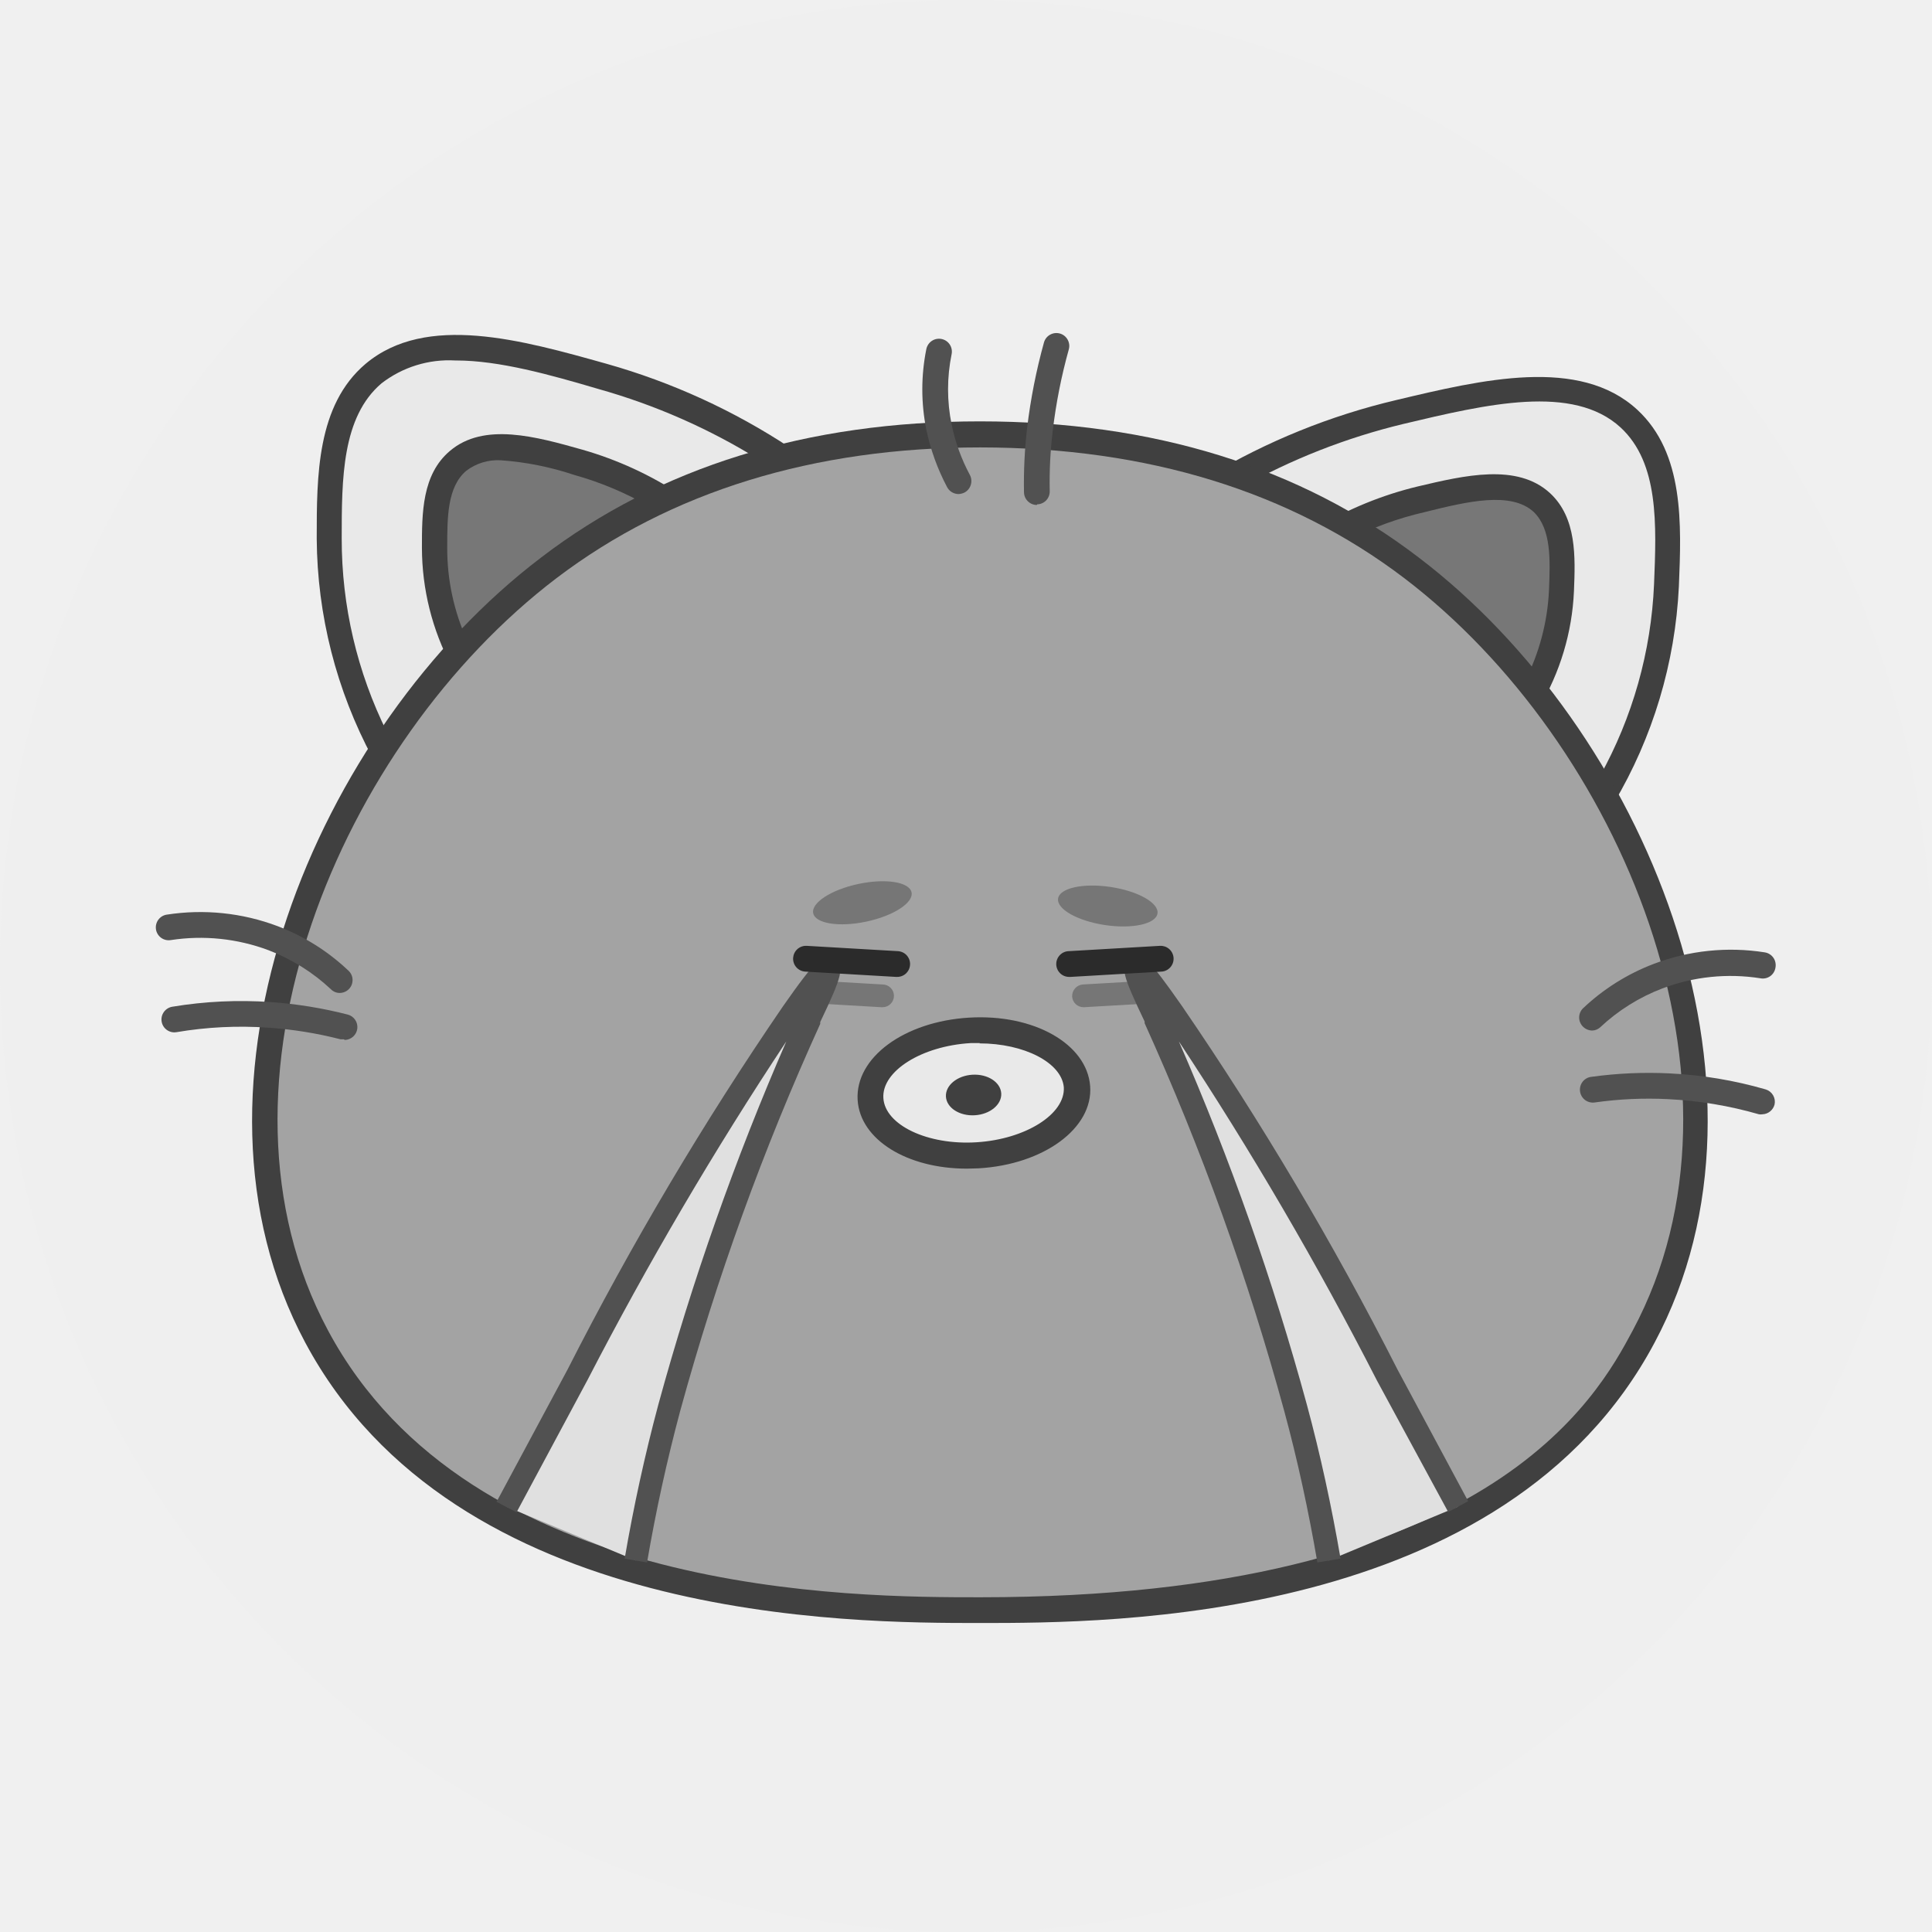
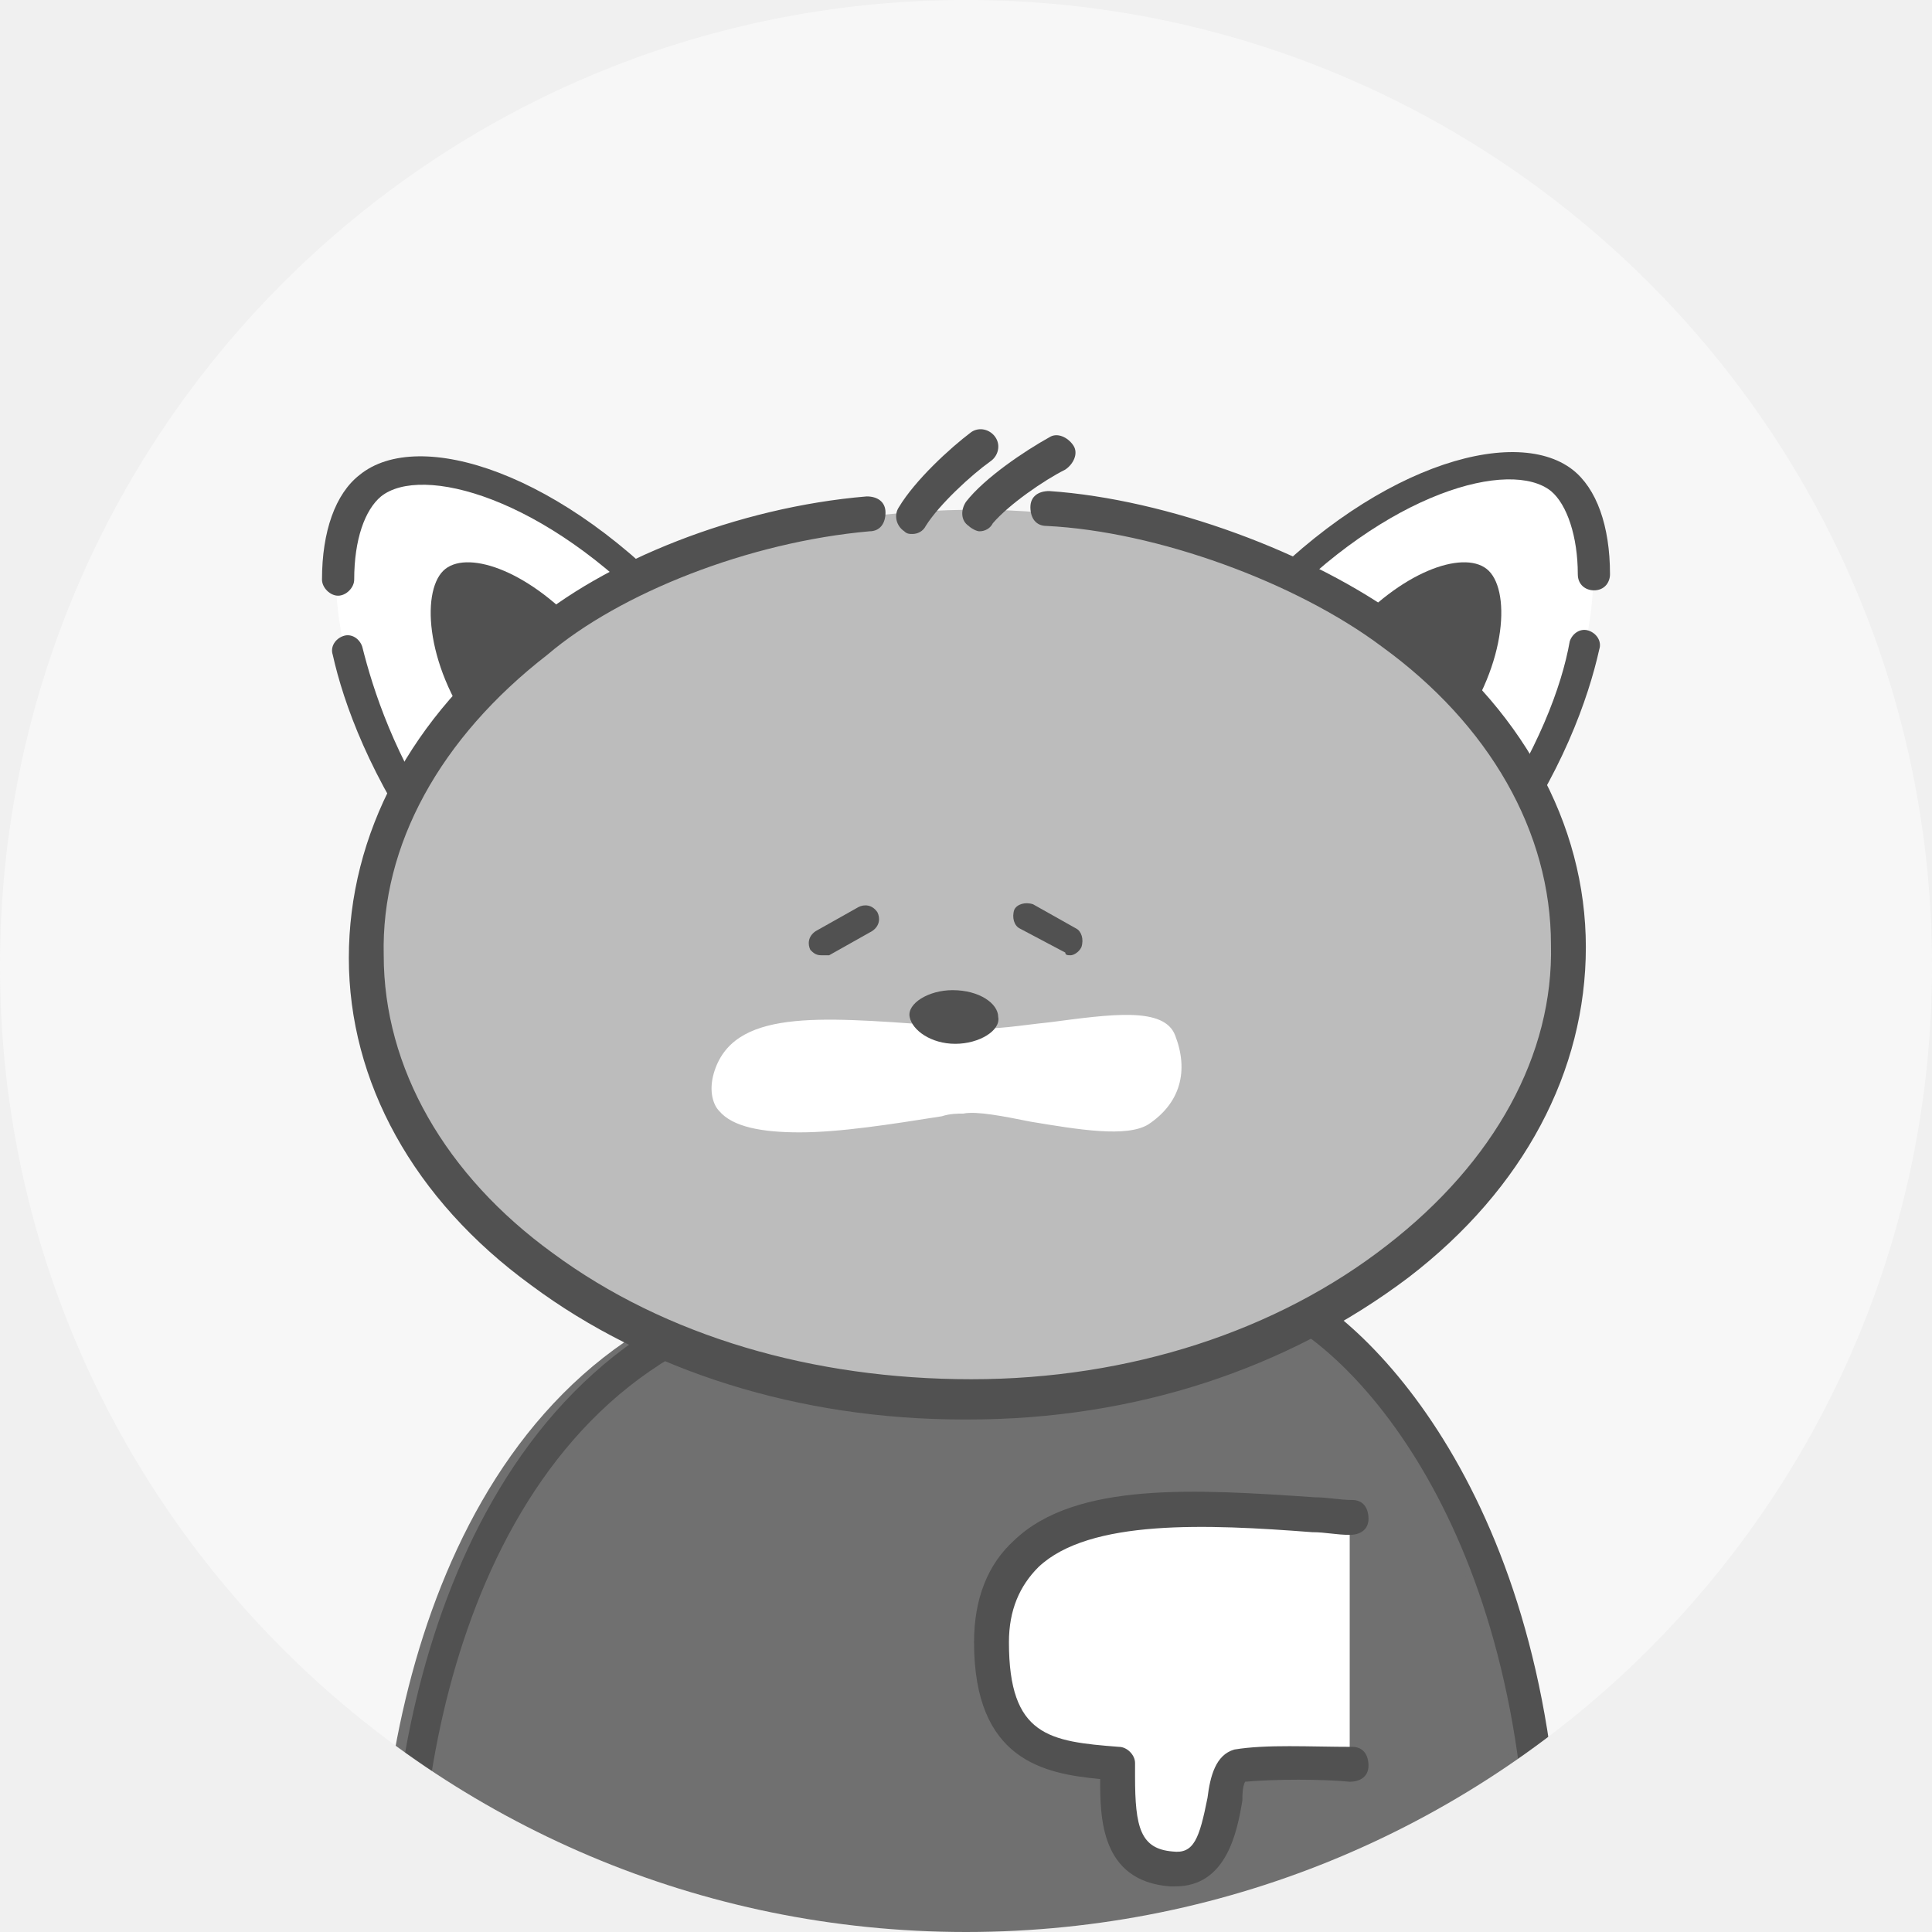
- <svg xmlns="http://www.w3.org/2000/svg" width="62" height="62" viewBox="0 0 62 62" fill="none">
-   <circle cx="31" cy="31" r="31" fill="#EFEFEF" />
-   <path d="M12.321 24.127L25.147 14.727C23.368 13.554 21.42 12.661 19.37 12.078C16.66 11.315 13.774 10.499 12.015 11.986C10.597 13.196 10.592 15.335 10.592 17.284C10.599 19.672 11.193 22.022 12.321 24.127V24.127Z" fill="#E9E9E9" />
-   <path d="M12.18 24.74L11.957 24.322C10.796 22.157 10.18 19.741 10.164 17.284C10.164 15.277 10.164 13.002 11.733 11.675C13.676 10.042 16.747 10.912 19.467 11.675C21.562 12.266 23.553 13.177 25.37 14.377L25.856 14.703L12.18 24.74ZM14.609 11.568C13.758 11.52 12.918 11.78 12.243 12.302C10.97 13.386 10.966 15.369 10.966 17.284C10.963 19.443 11.462 21.572 12.423 23.505L24.369 14.757C22.762 13.759 21.021 12.993 19.2 12.482C17.65 12.025 16.023 11.568 14.633 11.568H14.609Z" fill="#404040" />
-   <path d="M14.857 21.192L21.615 16.239C20.674 15.623 19.645 15.153 18.564 14.844C17.136 14.441 15.615 14.013 14.677 14.8C13.924 15.432 13.924 16.565 13.924 17.59C13.937 18.849 14.257 20.085 14.857 21.192V21.192Z" fill="#777777" />
-   <path d="M14.721 21.809L14.493 21.386C13.869 20.213 13.542 18.904 13.54 17.576C13.54 16.472 13.54 15.228 14.439 14.47C15.532 13.541 17.208 14.013 18.69 14.431C19.814 14.753 20.882 15.244 21.858 15.889L22.343 16.22L14.721 21.809ZM16.076 14.771C15.675 14.746 15.278 14.867 14.959 15.111C14.352 15.632 14.352 16.604 14.352 17.576C14.348 18.609 14.568 19.63 14.998 20.57L20.862 16.268C20.099 15.825 19.282 15.48 18.433 15.243C17.67 14.987 16.878 14.828 16.076 14.771V14.771Z" fill="#404040" />
-   <path d="M51.463 25.546L39.045 15.631C40.874 14.525 42.862 13.706 44.938 13.201C47.678 12.55 50.598 11.86 52.288 13.42C53.658 14.683 53.571 16.822 53.493 18.766C53.383 21.159 52.686 23.487 51.463 25.546V25.546Z" fill="#E9E9E9" />
-   <path d="M51.579 26.169L38.316 15.574L38.802 15.268C40.669 14.155 42.696 13.335 44.812 12.837C47.566 12.181 50.685 11.438 52.541 13.148C54.052 14.543 53.959 16.818 53.877 18.82C53.759 21.275 53.042 23.663 51.788 25.776L51.579 26.169ZM39.774 15.676L51.341 24.911C52.392 23.021 52.987 20.913 53.08 18.752C53.158 16.837 53.24 14.864 52.011 13.722C50.481 12.312 47.712 12.969 45.035 13.605C43.194 14.048 41.423 14.745 39.774 15.676V15.676Z" fill="#404040" />
-   <path d="M49.053 22.514L42.509 17.284C43.472 16.703 44.52 16.276 45.614 16.015C47.071 15.67 48.596 15.306 49.5 16.127C50.224 16.798 50.175 17.926 50.136 18.951C50.071 20.209 49.699 21.432 49.053 22.514Z" fill="#777777" />
-   <path d="M49.165 23.131L41.785 17.235L42.271 16.929C43.272 16.329 44.358 15.885 45.492 15.612C46.993 15.257 48.688 14.854 49.743 15.826C50.602 16.623 50.554 17.867 50.51 18.966C50.453 20.292 50.065 21.584 49.383 22.723L49.165 23.131ZM43.243 17.342L48.926 21.882C49.396 20.966 49.663 19.96 49.709 18.932C49.748 17.96 49.786 16.988 49.223 16.433C48.494 15.758 47.085 16.093 45.725 16.433C44.862 16.63 44.028 16.935 43.243 17.342V17.342Z" fill="#404040" />
-   <path d="M45.312 18.241C39.803 14.047 33.546 13.96 31.476 13.96C29.407 13.96 23.13 14.037 17.607 18.241C10.679 23.505 5.738 34.641 10.14 42.898C14.837 51.686 27.167 51.686 31.442 51.686C35.717 51.686 48.047 51.686 52.745 42.898C57.18 34.641 52.24 23.505 45.312 18.241Z" fill="#A3A3A3" />
-   <path d="M31.462 52.084C27.293 52.084 14.609 52.084 9.795 43.083C5.374 34.82 10.135 23.389 17.359 17.896C21.167 14.98 25.909 13.522 31.447 13.522C36.99 13.522 41.727 14.98 45.535 17.896C52.755 23.389 57.515 34.815 53.099 43.083C48.314 52.084 35.63 52.084 31.462 52.084ZM31.462 14.358C26.118 14.358 21.527 15.768 17.859 18.553C10.907 23.841 6.302 34.801 10.523 42.689C15.104 51.258 27.415 51.258 31.462 51.258C47.819 51.258 51.268 44.808 52.4 42.689C56.621 34.801 52.011 23.841 45.064 18.553C41.406 15.773 36.835 14.363 31.462 14.358V14.358Z" fill="#404040" />
-   <path d="M37.145 29.315C37.195 28.977 36.522 28.596 35.641 28.464C34.76 28.331 34.005 28.498 33.955 28.835C33.904 29.172 34.577 29.553 35.458 29.686C36.339 29.818 37.094 29.652 37.145 29.315Z" fill="#767676" />
-   <path d="M27.803 29.575C28.674 29.39 29.323 28.969 29.252 28.635C29.181 28.302 28.417 28.181 27.546 28.367C26.675 28.552 26.026 28.973 26.097 29.307C26.168 29.64 26.931 29.761 27.803 29.575Z" fill="#767676" />
-   <path d="M31.354 37.09C33.18 36.982 34.608 35.998 34.543 34.891C34.477 33.784 32.944 32.974 31.117 33.083C29.29 33.19 27.863 34.175 27.928 35.282C27.993 36.388 29.527 37.198 31.354 37.09Z" fill="#E9E9E9" />
-   <path d="M31.029 37.503C29.11 37.503 27.599 36.575 27.522 35.296C27.444 33.94 29.013 32.783 31.097 32.657C33.181 32.531 34.882 33.503 34.984 34.854C35.086 36.205 33.492 37.372 31.403 37.493L31.029 37.503ZM31.447 33.474H31.151C29.577 33.566 28.294 34.373 28.348 35.238C28.401 36.103 29.766 36.755 31.335 36.657C32.904 36.56 34.187 35.758 34.139 34.893C34.071 34.101 32.866 33.483 31.428 33.483L31.447 33.474Z" fill="#404040" />
-   <path d="M28.295 32.322H28.27L26.172 32.2C26.076 32.193 25.986 32.148 25.922 32.075C25.859 32.003 25.826 31.908 25.832 31.811C25.834 31.764 25.846 31.717 25.867 31.674C25.887 31.631 25.916 31.592 25.952 31.561C25.988 31.529 26.03 31.505 26.075 31.489C26.12 31.474 26.168 31.468 26.215 31.471L28.324 31.593C28.42 31.593 28.513 31.631 28.581 31.7C28.65 31.768 28.688 31.861 28.688 31.957C28.688 32.054 28.65 32.147 28.581 32.215C28.513 32.284 28.42 32.322 28.324 32.322H28.295Z" fill="#767676" />
-   <path d="M34.77 32.322C34.678 32.322 34.589 32.287 34.521 32.224C34.453 32.161 34.412 32.074 34.406 31.982C34.402 31.885 34.436 31.79 34.5 31.717C34.564 31.645 34.654 31.6 34.751 31.593L36.859 31.471C36.907 31.468 36.955 31.474 37 31.489C37.045 31.505 37.087 31.529 37.123 31.561C37.158 31.592 37.187 31.631 37.208 31.674C37.229 31.717 37.241 31.764 37.243 31.811C37.246 31.859 37.24 31.907 37.225 31.953C37.21 31.998 37.185 32.041 37.154 32.077C37.122 32.113 37.084 32.142 37.041 32.164C36.998 32.185 36.951 32.197 36.903 32.2L34.795 32.322H34.77Z" fill="#767676" />
-   <path d="M10.902 31.865C10.85 31.865 10.798 31.855 10.75 31.835C10.702 31.815 10.658 31.785 10.621 31.748C10.041 31.204 9.361 30.779 8.619 30.494C7.617 30.118 6.534 30.006 5.476 30.169C5.423 30.177 5.368 30.175 5.315 30.162C5.262 30.149 5.213 30.126 5.169 30.094C5.125 30.062 5.088 30.021 5.06 29.975C5.032 29.929 5.013 29.877 5.005 29.824C4.997 29.77 4.999 29.715 5.012 29.663C5.025 29.61 5.048 29.56 5.08 29.516C5.112 29.473 5.152 29.436 5.198 29.407C5.245 29.379 5.296 29.36 5.35 29.352C6.549 29.166 7.776 29.293 8.911 29.722C9.756 30.043 10.528 30.529 11.184 31.151C11.245 31.207 11.287 31.281 11.305 31.361C11.323 31.442 11.316 31.526 11.286 31.604C11.256 31.68 11.203 31.747 11.134 31.793C11.066 31.84 10.985 31.865 10.902 31.865V31.865Z" fill="#515151" />
-   <path d="M11.038 33.353H10.931C10.169 33.157 9.39 33.032 8.605 32.979C7.621 32.91 6.633 32.959 5.661 33.124C5.552 33.142 5.442 33.115 5.353 33.051C5.264 32.987 5.204 32.89 5.187 32.782C5.169 32.673 5.196 32.562 5.26 32.474C5.324 32.385 5.421 32.325 5.529 32.307C6.571 32.134 7.629 32.084 8.682 32.157C9.52 32.216 10.351 32.351 11.165 32.56C11.261 32.587 11.344 32.647 11.399 32.729C11.455 32.812 11.478 32.912 11.466 33.011C11.454 33.109 11.406 33.2 11.332 33.267C11.258 33.333 11.162 33.371 11.063 33.373L11.038 33.353Z" fill="#515151" />
-   <path d="M51.098 33.071C51.042 33.071 50.987 33.059 50.935 33.038C50.883 33.016 50.837 32.984 50.797 32.944C50.72 32.867 50.677 32.762 50.677 32.653C50.677 32.543 50.72 32.438 50.797 32.361C51.453 31.739 52.226 31.253 53.071 30.932C54.205 30.501 55.433 30.373 56.632 30.562C56.687 30.571 56.74 30.59 56.787 30.619C56.834 30.648 56.876 30.687 56.908 30.732C56.94 30.777 56.963 30.829 56.974 30.883C56.986 30.938 56.987 30.994 56.977 31.049C56.969 31.104 56.95 31.157 56.921 31.205C56.892 31.253 56.854 31.294 56.809 31.326C56.763 31.359 56.711 31.381 56.657 31.393C56.602 31.405 56.546 31.405 56.491 31.394C55.433 31.228 54.35 31.34 53.348 31.719C52.605 32.002 51.925 32.428 51.346 32.973C51.277 33.033 51.19 33.068 51.098 33.071V33.071Z" fill="#515151" />
-   <path d="M56.558 35.759C56.522 35.765 56.484 35.765 56.447 35.759C55.497 35.485 54.519 35.322 53.532 35.273C52.743 35.233 51.953 35.269 51.171 35.38C51.062 35.394 50.952 35.365 50.864 35.299C50.777 35.232 50.719 35.133 50.705 35.025C50.69 34.916 50.719 34.805 50.785 34.718C50.852 34.63 50.95 34.572 51.059 34.558C51.891 34.443 52.732 34.405 53.571 34.446C54.619 34.496 55.657 34.669 56.665 34.961C56.765 34.992 56.849 35.059 56.901 35.149C56.954 35.239 56.97 35.346 56.947 35.448C56.924 35.534 56.874 35.611 56.804 35.667C56.734 35.724 56.648 35.755 56.558 35.759V35.759Z" fill="#515151" />
-   <path d="M30.757 15.855C30.682 15.854 30.609 15.832 30.544 15.793C30.48 15.754 30.428 15.698 30.393 15.631C30.086 15.052 29.862 14.431 29.727 13.789C29.555 12.936 29.555 12.057 29.727 11.203C29.749 11.096 29.812 11.001 29.903 10.94C29.994 10.879 30.106 10.857 30.213 10.878C30.321 10.899 30.416 10.962 30.477 11.053C30.538 11.145 30.56 11.256 30.539 11.364C30.386 12.109 30.386 12.878 30.539 13.624C30.655 14.191 30.853 14.737 31.127 15.247C31.177 15.345 31.186 15.458 31.153 15.562C31.121 15.667 31.048 15.755 30.952 15.806C30.891 15.836 30.825 15.852 30.757 15.855V15.855Z" fill="#515151" />
-   <path d="M33.274 16.205C33.166 16.205 33.063 16.163 32.986 16.087C32.908 16.012 32.864 15.909 32.861 15.801C32.848 15.107 32.882 14.412 32.963 13.721C33.074 12.798 33.254 11.885 33.502 10.99C33.532 10.884 33.602 10.794 33.698 10.741C33.794 10.687 33.907 10.673 34.013 10.703C34.118 10.732 34.208 10.803 34.261 10.899C34.315 10.994 34.329 11.107 34.299 11.213C34.061 12.067 33.889 12.938 33.784 13.818C33.706 14.463 33.673 15.113 33.687 15.763C33.688 15.817 33.679 15.871 33.659 15.921C33.64 15.972 33.611 16.018 33.573 16.058C33.536 16.097 33.491 16.128 33.441 16.15C33.392 16.172 33.338 16.184 33.284 16.185L33.274 16.205Z" fill="#515151" />
-   <path d="M31.282 35.79C31.772 35.761 32.152 35.446 32.131 35.087C32.109 34.728 31.695 34.46 31.205 34.489C30.715 34.518 30.335 34.833 30.356 35.192C30.377 35.551 30.791 35.819 31.282 35.79Z" fill="#404040" />
-   <path d="M16.256 48.351L18.53 44.113C20.596 40.098 22.905 36.212 25.443 32.477C26.031 31.636 26.507 31.019 26.604 31.068C26.701 31.116 26.172 32.278 25.982 32.672C24.148 36.712 22.642 40.895 21.479 45.177C21.178 46.285 20.765 47.967 20.405 50.077" fill="#E0E0E0" />
-   <path d="M20.765 50.14L20.046 50.019C20.332 48.347 20.696 46.684 21.124 45.085C22.212 41.103 23.586 37.205 25.234 33.42C22.913 36.924 20.784 40.55 18.855 44.283L16.577 48.531L15.935 48.196L18.209 43.958C20.26 39.924 22.571 36.027 25.127 32.293C26.186 30.781 26.419 30.572 26.774 30.781C27.128 30.99 27.012 31.355 26.322 32.798V32.857C24.496 36.871 22.993 41.025 21.828 45.28C21.406 46.855 21.046 48.492 20.765 50.14Z" fill="#515151" />
-   <path d="M46.784 48.351L44.511 44.113C42.445 40.098 40.138 36.213 37.602 32.477C37.01 31.636 36.534 31.019 36.441 31.068C36.349 31.116 36.874 32.278 37.058 32.672C38.892 36.713 40.4 40.895 41.567 45.177C41.863 46.285 42.276 47.967 42.636 50.077" fill="#E0E0E0" />
-   <path d="M42.276 50.14C41.994 48.492 41.64 46.854 41.212 45.279C40.051 41.02 38.554 36.859 36.733 32.837V32.783C36.038 31.325 35.912 30.975 36.281 30.762C36.651 30.548 36.864 30.762 37.923 32.273C40.481 36.006 42.792 39.903 44.841 43.938V43.938L47.115 48.176L46.474 48.521L44.19 44.307C42.274 40.563 40.151 36.929 37.831 33.42C39.482 37.203 40.856 41.102 41.941 45.085C42.373 46.684 42.733 48.346 43.02 50.018L42.276 50.14Z" fill="#515151" />
-   <path d="M28.756 31.35L25.841 31.18C25.787 31.177 25.734 31.163 25.685 31.139C25.636 31.116 25.592 31.082 25.556 31.042C25.52 31.001 25.492 30.954 25.474 30.902C25.457 30.851 25.449 30.797 25.452 30.742C25.456 30.688 25.469 30.635 25.493 30.586C25.517 30.537 25.55 30.493 25.59 30.457C25.631 30.421 25.678 30.393 25.73 30.375C25.781 30.358 25.835 30.35 25.89 30.353L28.804 30.523C28.914 30.527 29.018 30.573 29.093 30.653C29.168 30.733 29.209 30.839 29.205 30.949C29.202 31.059 29.155 31.162 29.076 31.238C28.996 31.313 28.89 31.353 28.78 31.35H28.756Z" fill="#2B2B2B" />
-   <path d="M34.309 31.35C34.199 31.35 34.094 31.307 34.017 31.229C33.94 31.152 33.896 31.046 33.896 30.937C33.896 30.827 33.94 30.722 34.017 30.645C34.094 30.567 34.199 30.523 34.309 30.523L37.224 30.353C37.278 30.35 37.332 30.358 37.384 30.375C37.435 30.393 37.482 30.421 37.523 30.457C37.563 30.493 37.597 30.537 37.62 30.586C37.644 30.635 37.658 30.688 37.661 30.742C37.664 30.797 37.657 30.851 37.639 30.902C37.621 30.954 37.593 31.001 37.557 31.042C37.521 31.082 37.477 31.116 37.428 31.139C37.38 31.163 37.327 31.177 37.272 31.18L34.358 31.35H34.309Z" fill="#2B2B2B" />
+ <svg xmlns="http://www.w3.org/2000/svg" width="72" height="72" viewBox="0 0 72 72" fill="none">
+   <path d="M36 72C55.882 72 72 55.882 72 36C72 16.118 55.882 0 36 0C16.118 0 0 16.118 0 36C0 55.882 16.118 72 36 72Z" fill="#F7F7F7" />
+   <mask id="mask0_858_5211" style="mask-type:alpha" maskUnits="userSpaceOnUse" x="0" y="0" width="72" height="72">
+     <path d="M36 72C55.882 72 72 55.882 72 36C72 16.118 55.882 0 36 0C16.118 0 0 16.118 0 36C0 55.882 16.118 72 36 72Z" fill="#EFEFEF" />
+   </mask>
+   <g mask="url(#mask0_858_5211)">
+     <path d="M13.8 18.3C10.8 20.4 13.8 28.6 15.6 30.5C17.5 32.4 24.3 22.2 24.3 22.2C24.3 22.2 17.5 15.7 13.8 18.3Z" fill="white" />
+     <path d="M58.1 18.2C61.1 20.3 58.1 28.5 56.3 30.4C54.4 32.3 47.6 22.1 47.6 22.1C47.6 22.1 54.4 15.6 58.1 18.2Z" fill="white" />
+     <path d="M27.4 48.6C16.3 52.4 14.4 66.8 14.9 73.5H57.2C57.9 58.2 51.3 50.5 47.8 48.6C45.6 47 38.4 44.7 27.4 48.6Z" fill="#707070" />
+     <path d="M57.2 74H14.8C14.5 74 14.2 73.8 14.2 73.5C13.7 66.4 15.9 51.9 27.1 48.1C32 46.4 36.7 45.7 40.9 46.1C45.2 46.5 47.5 47.8 48.1 48.2C51.8 50.3 58.5 58.2 57.7 73.6C57.7 73.7 57.5 74 57.2 74ZM15.4 72.8H56.6C57.1 58.3 50.9 50.9 47.5 49C47.5 49 47.5 49 47.4 49C45.2 47.4 38.2 45.4 27.5 49.1C17.2 52.7 15.1 65.9 15.4 72.8Z" fill="#707070" />
+     <path d="M15.2 74C14.9 74 14.6 73.8 14.6 73.5C14.1 66.4 16.3 51.9 27.5 48C32.4 46.3 37.1 45.6 41.3 46C45.7 46.4 47.9 47.7 48.5 48.1C52.2 50.2 58.9 58.1 58.1 73.5C58.1 73.8 57.8 74.1 57.5 74.1C57.2 74.1 56.9 73.8 56.9 73.5C57.6 58.6 51.3 51.1 47.8 49.2C47.8 49.2 47.8 49.2 47.7 49.2C45.5 47.6 38.5 45.6 27.8 49.3C17.2 52.9 15.2 66.8 15.7 73.6C15.8 73.7 15.6 74 15.2 74C15.3 74 15.3 74 15.2 74Z" fill="#515151" />
+     <path d="M16.5 32.4C16.5 32.4 16.4 32.4 16.5 32.4C16.3 32.4 16.1 32.3 16.1 32.2C13.8 29 12.8 26.2 12.4 24.4C12.3 24.1 12.5 23.8 12.8 23.7C13.1 23.6 13.4 23.8 13.5 24.1C13.9 25.7 14.7 28.2 16.6 31L24.6 23.1C20.3 18.5 15.7 17.3 14.2 18.5C13.6 19 13.2 20.1 13.2 21.6C13.2 21.9 12.9 22.2 12.6 22.2C12.3 22.2 12 21.9 12 21.6C12 19.8 12.5 18.4 13.4 17.7C15.6 15.9 21 17.6 25.7 22.8C25.9 23 25.9 23.4 25.7 23.6L16.9 32.4C16.8 32.3 16.6 32.4 16.5 32.4Z" fill="#515151" />
+     <path d="M16.6 21.2C17.5 20.5 19.8 21.3 21.8 23.6C21.1 24.1 20.4 24.6 19.7 25.3C18.9 26 18.3 26.7 17.7 27.3C15.8 24.7 15.7 21.9 16.6 21.2Z" fill="#515151" />
+     <path d="M55.5 32.4C55.4 32.4 55.2 32.3 55.1 32.2L46.3 23.4C46.1 23.2 46.1 22.9 46.3 22.6C51 17.4 56.4 15.8 58.6 17.5C59.5 18.2 60 19.6 60 21.4C60 21.7 59.8 22 59.4 22C59.1 22 58.8 21.8 58.8 21.4C58.8 20 58.4 18.8 57.8 18.3C56.3 17.1 51.7 18.3 47.4 22.9L55.4 30.8C57.3 28 58.2 25.6 58.5 23.9C58.6 23.6 58.9 23.4 59.2 23.5C59.5 23.6 59.7 23.9 59.6 24.2C59.2 26 58.2 28.9 55.9 32C55.9 32.3 55.7 32.3 55.5 32.4C55.6 32.4 55.5 32.4 55.5 32.4Z" fill="#515151" />
+     <path d="M55.4 21.2C54.5 20.5 52.2 21.3 50.2 23.6C50.9 24.1 51.6 24.6 52.3 25.3C53.1 26 53.7 26.7 54.3 27.3C56.2 24.7 56.3 21.9 55.4 21.2Z" fill="#515151" />
+     <path d="M58.4 35.5C58.4 40 56 44.2 52 47.3C48 50.4 42.4 52.3 36.1 52.4C29.9 52.5 24.2 50.6 20.2 47.6C16.1 44.6 13.7 40.5 13.6 35.9C13.6 31.4 16 27.2 20 24.1C24 21 29.6 19.1 35.9 19C42.1 18.9 47.8 20.8 51.8 23.8C55.9 26.8 58.4 31 58.4 35.5Z" fill="#BCBCBC" />
+     <path d="M34 19.9C33.9 19.9 33.8 19.9 33.7 19.8C33.4 19.6 33.3 19.2 33.5 18.9C34.1 17.9 35.4 16.7 36.2 16.1C36.5 15.9 36.9 16 37.1 16.3C37.3 16.6 37.2 17 36.9 17.2C36.2 17.7 35 18.8 34.5 19.6C34.4 19.8 34.2 19.9 34 19.9Z" fill="#515151" />
+     <path d="M36.5 19.8C36.4 19.8 36.2 19.7 36.1 19.6C35.8 19.4 35.8 19 36 18.7C36.7 17.8 38.2 16.8 39.1 16.3C39.4 16.1 39.8 16.3 40 16.6C40.2 16.9 40 17.3 39.7 17.5C38.9 17.9 37.6 18.8 37 19.5C36.9 19.7 36.7 19.8 36.5 19.8Z" fill="#515151" />
+     <path d="M35.9 52.9C29.8 52.9 24.1 51.1 19.8 47.9C15.4 44.7 13 40.3 13 35.7C13 31.1 15.3 26.7 19.6 23.4C22.5 20.9 27.5 18.9 32.3 18.5C32.7 18.5 33 18.7 33 19.1C33 19.5 32.8 19.8 32.4 19.8C27.9 20.2 23.1 22.1 20.4 24.4C16.4 27.5 14.2 31.5 14.3 35.6C14.3 39.8 16.6 43.8 20.6 46.7C24.8 49.8 30.3 51.4 36.2 51.4C42.1 51.4 47.6 49.6 51.7 46.4C55.7 43.3 57.9 39.3 57.8 35.2C57.8 31 55.5 27 51.5 24.1C48.3 21.7 43.1 19.8 39 19.6C38.6 19.6 38.4 19.3 38.4 18.9C38.4 18.5 38.7 18.3 39.1 18.3C43.5 18.6 48.9 20.6 52.3 23.1C56.7 26.3 59.1 30.7 59.1 35.3C59.1 39.9 56.8 44.3 52.5 47.6C48 51 42.3 52.9 36.1 52.9C36 52.9 35.9 52.9 35.9 52.9Z" fill="#515151" />
+     <path d="M43.8 38.6C43.4 37.5 41.4 37.8 39.1 38.1C38.1 38.2 37 38.4 36.3 38.3C35.8 38.3 35.3 38.2 34.8 38.2C30.5 37.9 27.3 37.6 26.6 40C26.4 40.7 26.6 41.2 26.8 41.4C27.3 42 28.4 42.2 29.8 42.2C31.3 42.2 33.2 41.9 35.1 41.6C35.4 41.5 35.7 41.5 35.9 41.5C36.4 41.4 37.4 41.6 38.4 41.8C40.2 42.1 42 42.4 42.8 41.9C44 41.1 44.3 39.9 43.8 38.6Z" fill="white" />
+     <path d="M35.6 38.9C36.5 38.9 37.3 38.4 37.2 37.9C37.2 37.4 36.5 36.9 35.5 36.9C34.6 36.9 33.8 37.4 33.9 37.9C34 38.4 34.7 38.9 35.6 38.9Z" fill="#515151" />
+     <path d="M39.9 35.6C39.8 35.6 39.7 35.6 39.7 35.5L38 34.6C37.8 34.5 37.7 34.2 37.8 33.9C37.9 33.7 38.2 33.6 38.5 33.7L40.1 34.6C40.3 34.7 40.4 35 40.3 35.3C40.2 35.5 40 35.6 39.9 35.6Z" fill="#515151" />
+     <path d="M30.6 35.6C30.4 35.6 30.3 35.5 30.2 35.4C30.1 35.2 30.1 34.9 30.4 34.7L32 33.8C32.2 33.7 32.5 33.7 32.7 34C32.8 34.2 32.8 34.5 32.5 34.7L30.9 35.6C30.8 35.6 30.7 35.6 30.6 35.6Z" fill="#515151" />
+     <path d="M50.3 65.8C48.9 65.7 47.2 65.6 46 65.8C45.2 65.9 46 69.8 43.6 69.6C41.3 69.4 41.6 67.1 41.6 65.7C39.2 65.6 36.9 65.3 36.9 61.2C36.9 55.2 44.3 56.2 50.3 56.6" fill="white" />
+     <path d="M43.8 70.3C43.7 70.3 43.6 70.3 43.6 70.3C41 70.1 41 67.7 41 66.3C38.9 66.1 36.3 65.6 36.3 61.2C36.3 59.6 36.8 58.3 37.8 57.4C40.1 55.2 44.6 55.5 49 55.8C49.5 55.8 49.9 55.9 50.4 55.9C50.8 55.9 51 56.2 51 56.6C51 57 50.7 57.2 50.3 57.2C49.8 57.2 49.4 57.1 48.9 57.1C45 56.8 40.6 56.6 38.7 58.4C38 59.1 37.6 60 37.6 61.2C37.6 64.7 39.1 64.9 41.7 65.1C42 65.1 42.3 65.4 42.3 65.7C42.3 65.8 42.3 66 42.3 66.2C42.3 68.1 42.5 68.9 43.7 69C44.5 69.1 44.7 68.5 45 67C45.1 66.2 45.3 65.4 46 65.2C47.2 65 48.8 65.1 50.4 65.1C50.8 65.1 51 65.4 51 65.8C51 66.2 50.7 66.4 50.3 66.4C49.3 66.3 47.5 66.3 46.4 66.4C46.3 66.6 46.3 66.9 46.3 67.1C46.1 68.3 45.7 70.3 43.8 70.3Z" fill="#515151" />
+   </g>
</svg>
